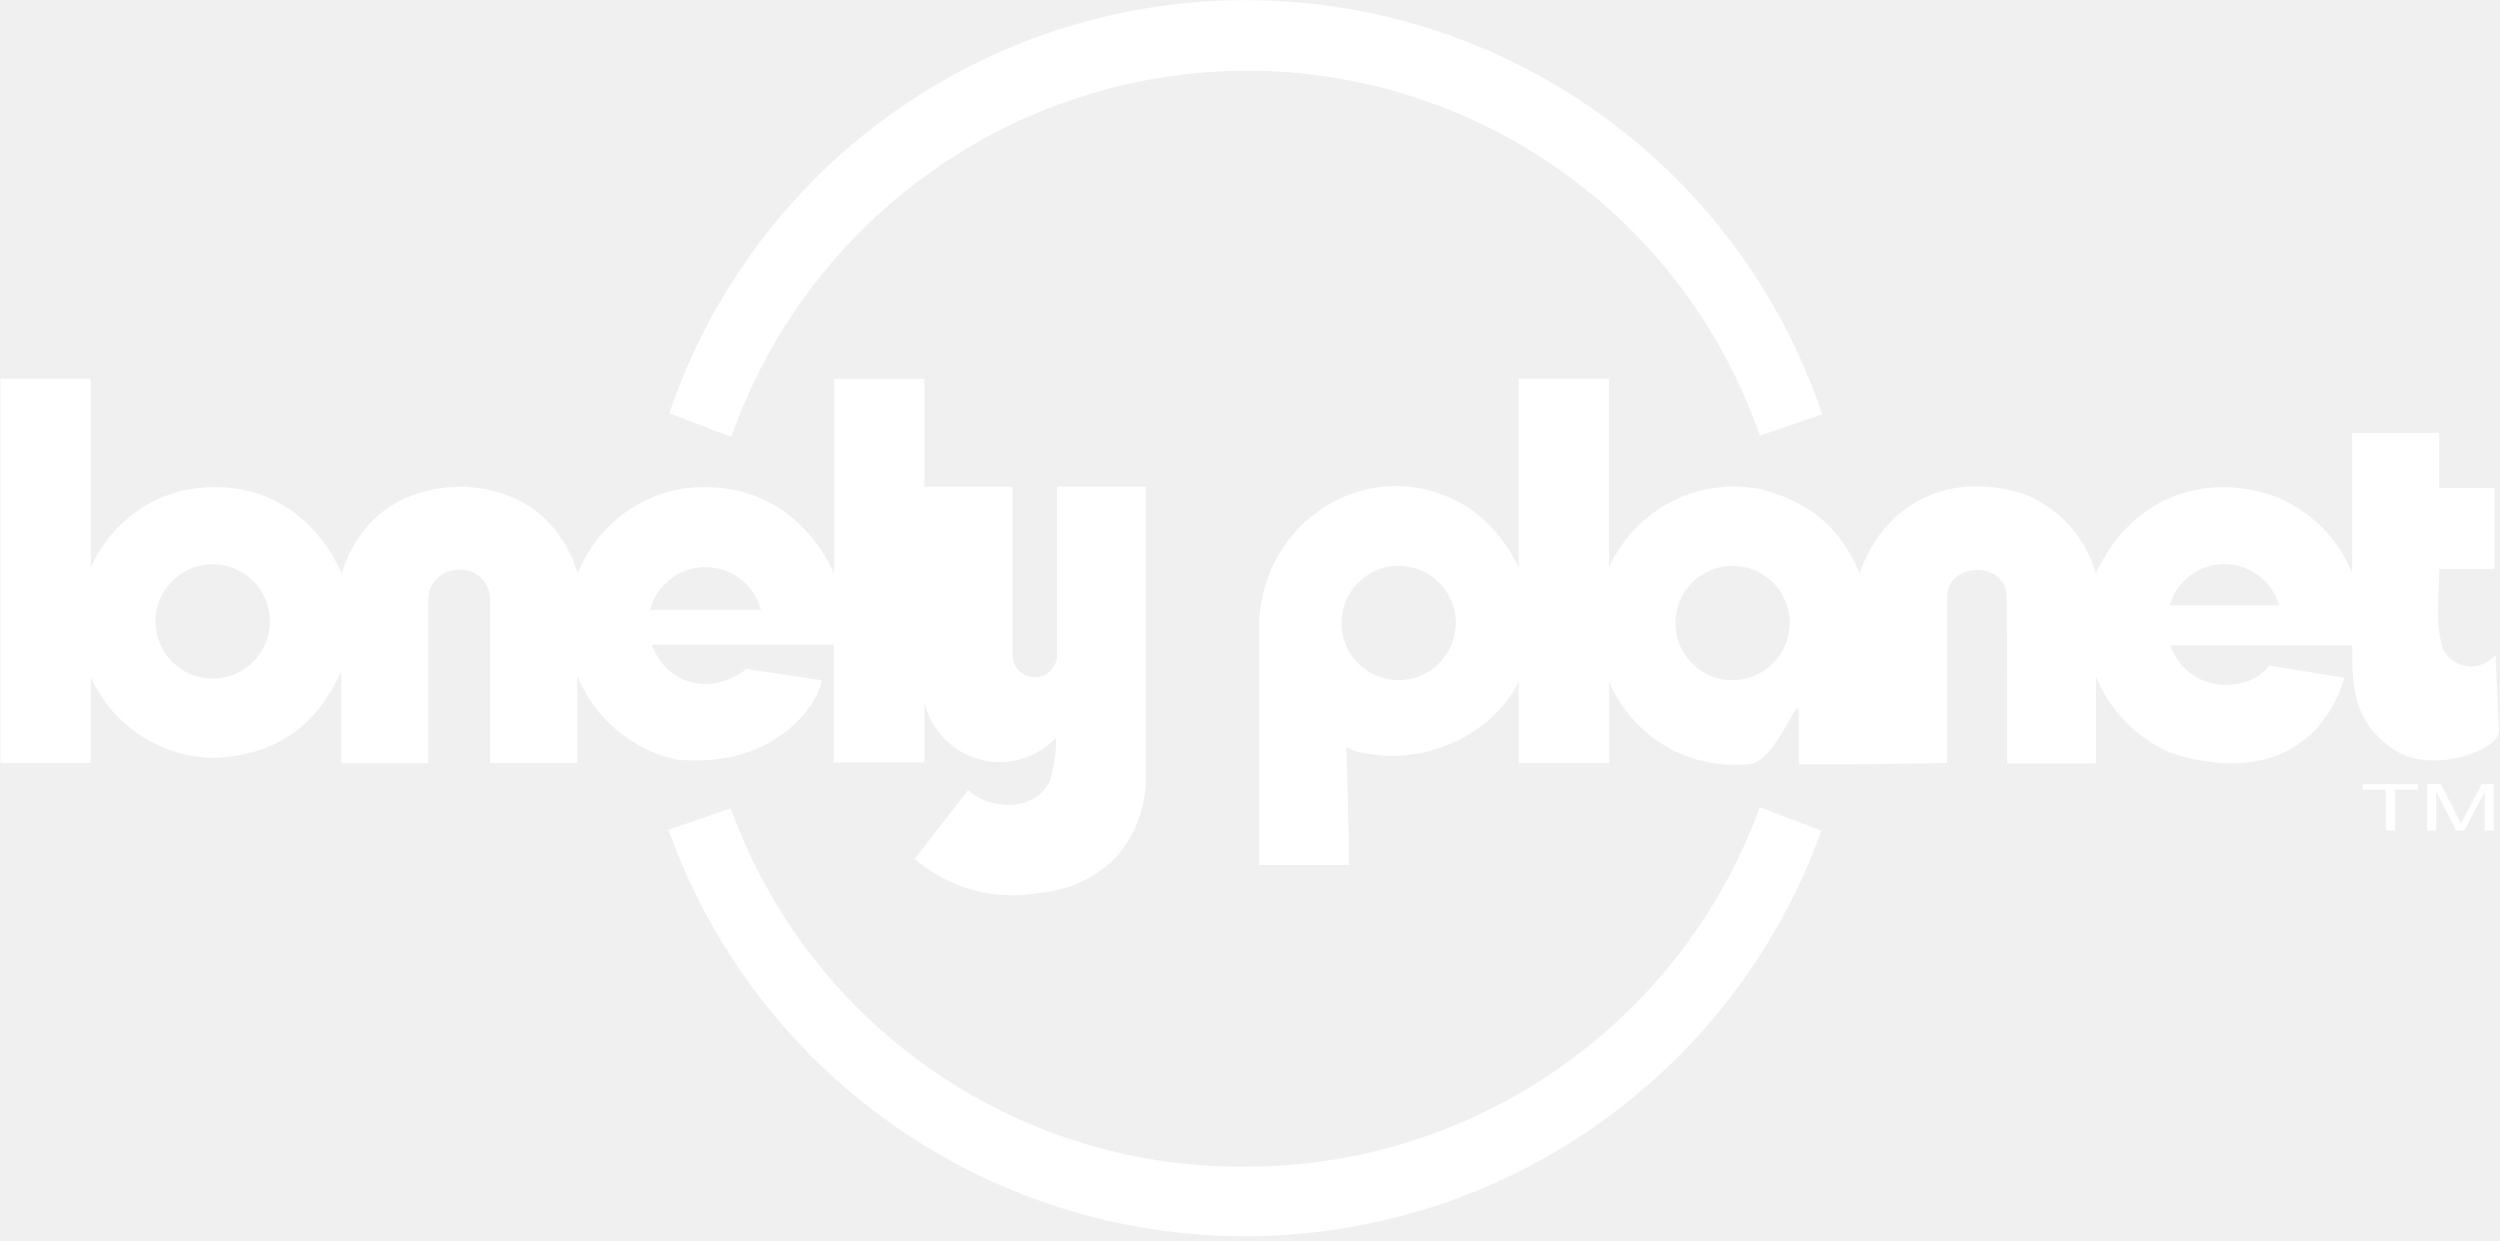
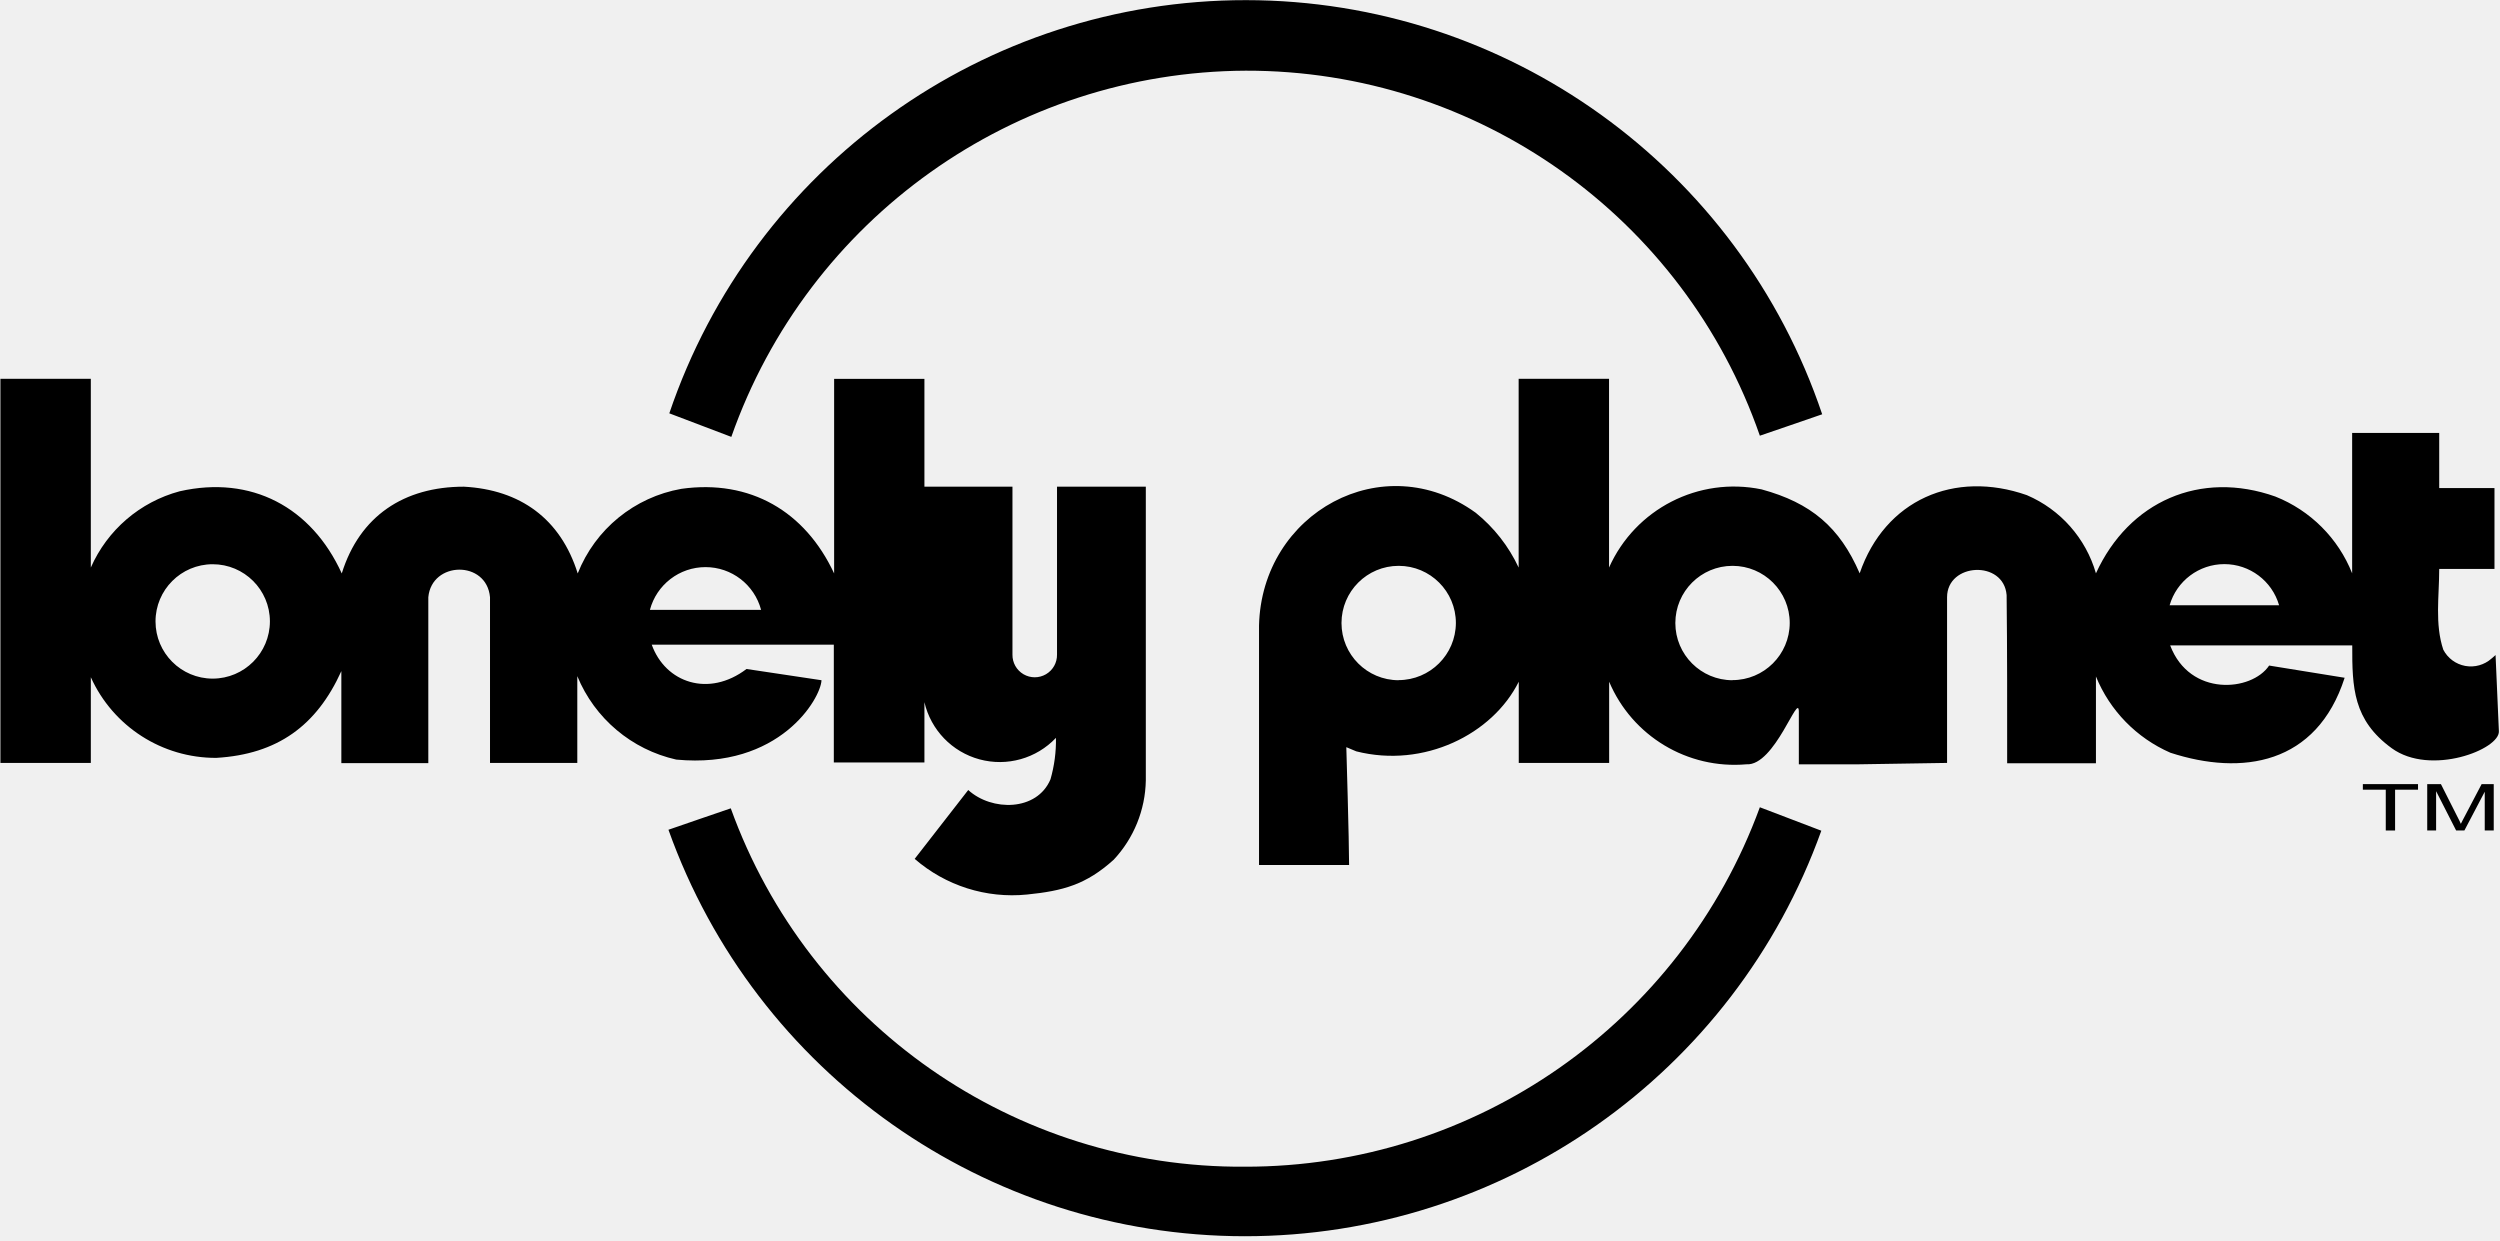
- <svg xmlns="http://www.w3.org/2000/svg" fill="white" width="399" height="198" viewBox="0 0 399 198">
+ <svg xmlns="http://www.w3.org/2000/svg" width="399" height="198" viewBox="0 0 399 198">
  <g>
    <path d="M198.82 11.282c36.978-.074 69.93 23.322 82.052 58.256l4.991-1.709 4.958-1.71C277.519 26.65 240.528.057 198.876.022c-41.652-.035-78.688 26.496-92.055 65.945l9.897 3.76C128.98 34.85 161.85 11.451 198.82 11.282z" />
    <path d="M131.111 108.564l-11.966-1.795c-6.034 4.581-12.94 2.205-15.128-3.88h29.06v18.803h14.461v-9.624a12.342 12.342 0 0 0 20.992 5.693 22.53 22.53 0 0 1-.872 6.615c-2.154 5.128-9.384 5.128-13.128 1.71l-8.547 10.99a23.726 23.726 0 0 0 17.914 5.693c5.778-.581 9.453-1.59 13.847-5.555a19.026 19.026 0 0 0 5.128-12.65V77.675H168.7v26.804a3.556 3.556 0 1 1-7.111 0V77.675h-14.052V60.462h-14.41v31.06c-4.632-9.932-13.402-15.043-24.376-13.505a21.88 21.88 0 0 0-16.547 13.504c-2.735-8.735-9.18-13.367-18.17-13.846-9.54 0-16.633 4.667-19.488 13.846-4.82-10.58-14.427-15.709-25.88-13.11a21.607 21.607 0 0 0-14.171 12.17v-30.12H.068v61.3h14.428v-13.676a21.863 21.863 0 0 0 20.034 12.872c9.744-.58 16-5.128 19.949-13.846v14.684h13.88V95.316c.53-5.778 9.316-5.948 9.846 0v26.445h13.932v-13.846a22.376 22.376 0 0 0 15.795 13.316c16.53 1.572 23.077-9.795 23.18-12.667zm-97.162-.256a9.128 9.128 0 1 1 9.128-9.146 9.145 9.145 0 0 1-9.128 9.146zm87.521-10.975h-17.744a9.18 9.18 0 0 1 17.744 0zm271.898 32.958c-.291.53-.48.923-.616 1.196a14 14 0 0 0-.53-1.094l-2.65-5.248h-2.187v7.402h1.418v-6.273l3.197 6.273h1.316l3.248-6.188v6.188H398v-7.402h-1.932l-2.7 5.146z" />
    <path d="M198.684 186.205c-36.712.263-69.597-22.66-82.052-57.196l-4.991 1.709-4.957 1.71c13.87 38.874 50.67 64.84 91.946 64.875 41.274.034 78.119-25.87 92.054-64.722l-9.812-3.743c-12.617 34.495-45.458 57.418-82.188 57.367z" />
    <path d="M377.111 126.034L380.769 126.034 380.769 132.547 382.256 132.547 382.256 126.034 385.915 126.034 385.915 125.145 377.111 125.145z" />
    <path d="M381.726 119.419c6.189 4.496 17.283.188 17.095-2.735l-.53-12.137-.65.564a4.957 4.957 0 0 1-7.692-1.419c-1.368-4.102-.65-8.547-.65-12.889h8.82V77.897h-8.82v-8.803h-13.897v22.41a21.88 21.88 0 0 0-12.257-12.256c-11.966-4.24-23.367.752-28.632 12.256a19.436 19.436 0 0 0-11.026-12.478c-11.555-4.052-22.666.752-26.684 12.478-3.18-7.367-7.76-11.248-15.658-13.401a21.83 21.83 0 0 0-24.342 12.478v-30.12h-14.427v30.12a24.65 24.65 0 0 0-6.838-8.735c-14.786-10.718-34.188 0-34.598 18v38.205h14.376c0-3.846-.444-18.803-.444-18.803l1.59.667c10.769 2.735 21.743-2.701 25.931-11.112v12.958h14.428v-12.958a21.726 21.726 0 0 0 21.914 13.18c4.547.29 8.342-11.727 8.359-8.393v8.393h9.641l14.017-.222V95.316c0-5.504 9.043-5.983 9.504-.342.103 8.667.086 18.342.086 26.838h14.17v-13.846a22.598 22.598 0 0 0 11.881 12.17c11.436 3.727 23.35 1.898 27.812-11.965l-12.051-1.949c-2.77 4.154-12.667 5.043-15.795-3.213h29.06c-.017 6.717.12 11.914 6.307 16.41zm-158.495-10.855a9.128 9.128 0 1 1 9.128-9.128 9.162 9.162 0 0 1-9.145 9.111l.017.017zm53.282 0a9.128 9.128 0 1 1 9.128-9.128 9.145 9.145 0 0 1-9.162 9.111l.034.017zm69.76-11.966a9.094 9.094 0 0 1 17.47 0H346.24h.035z" />
  </g>
</svg>
